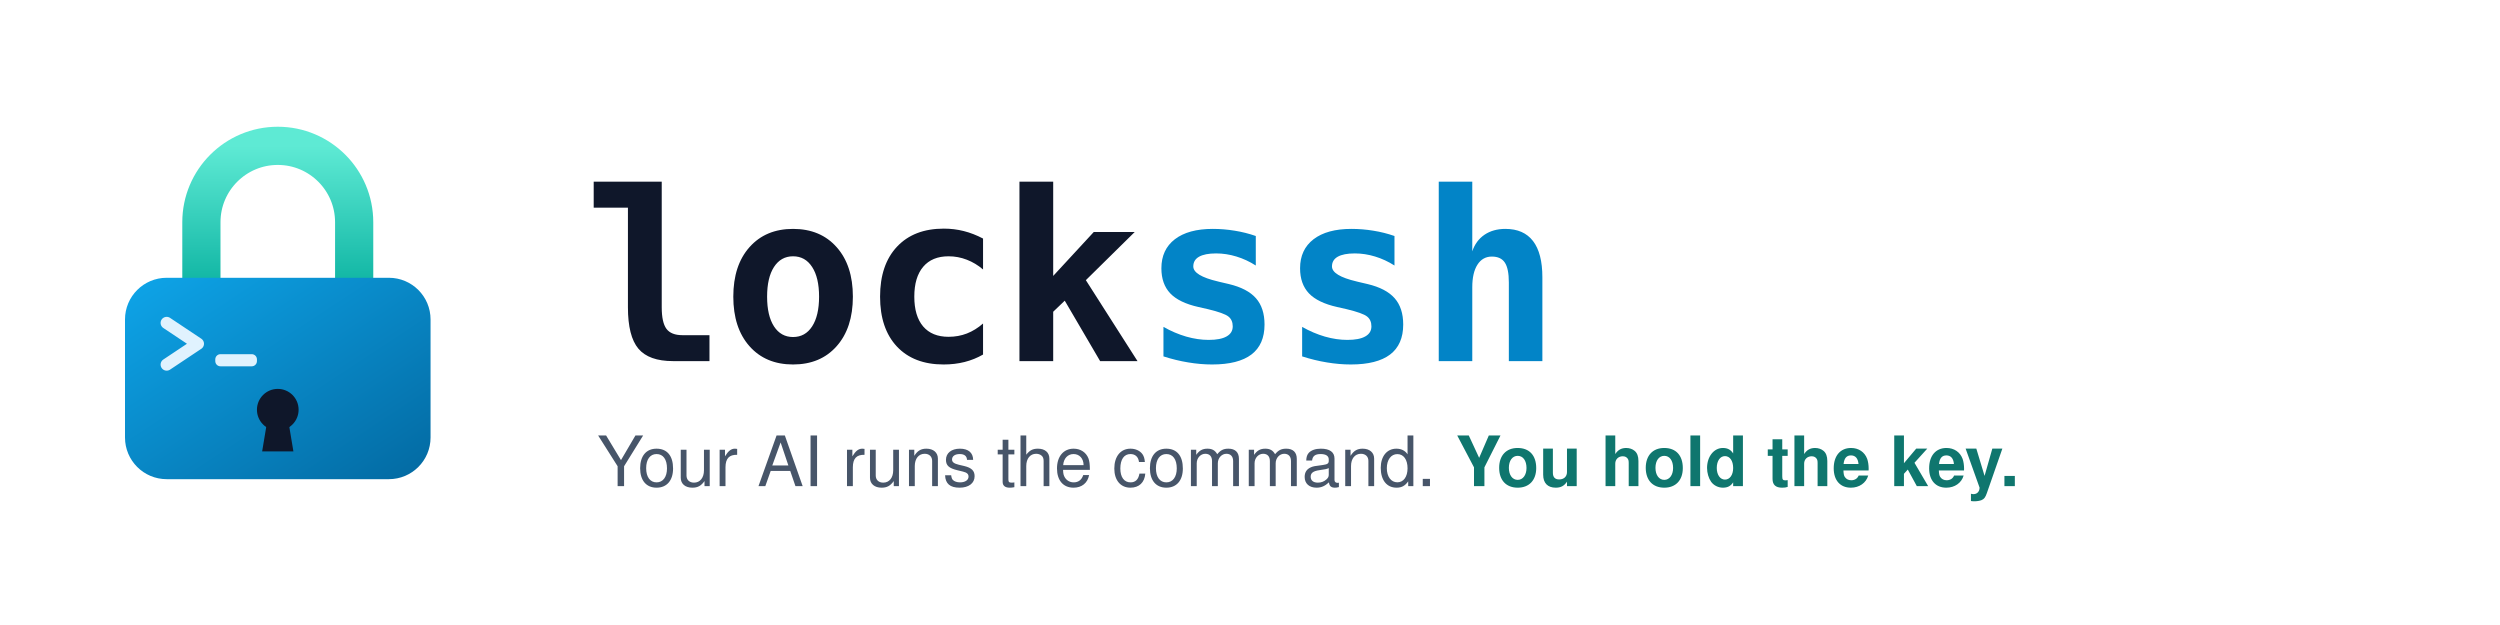
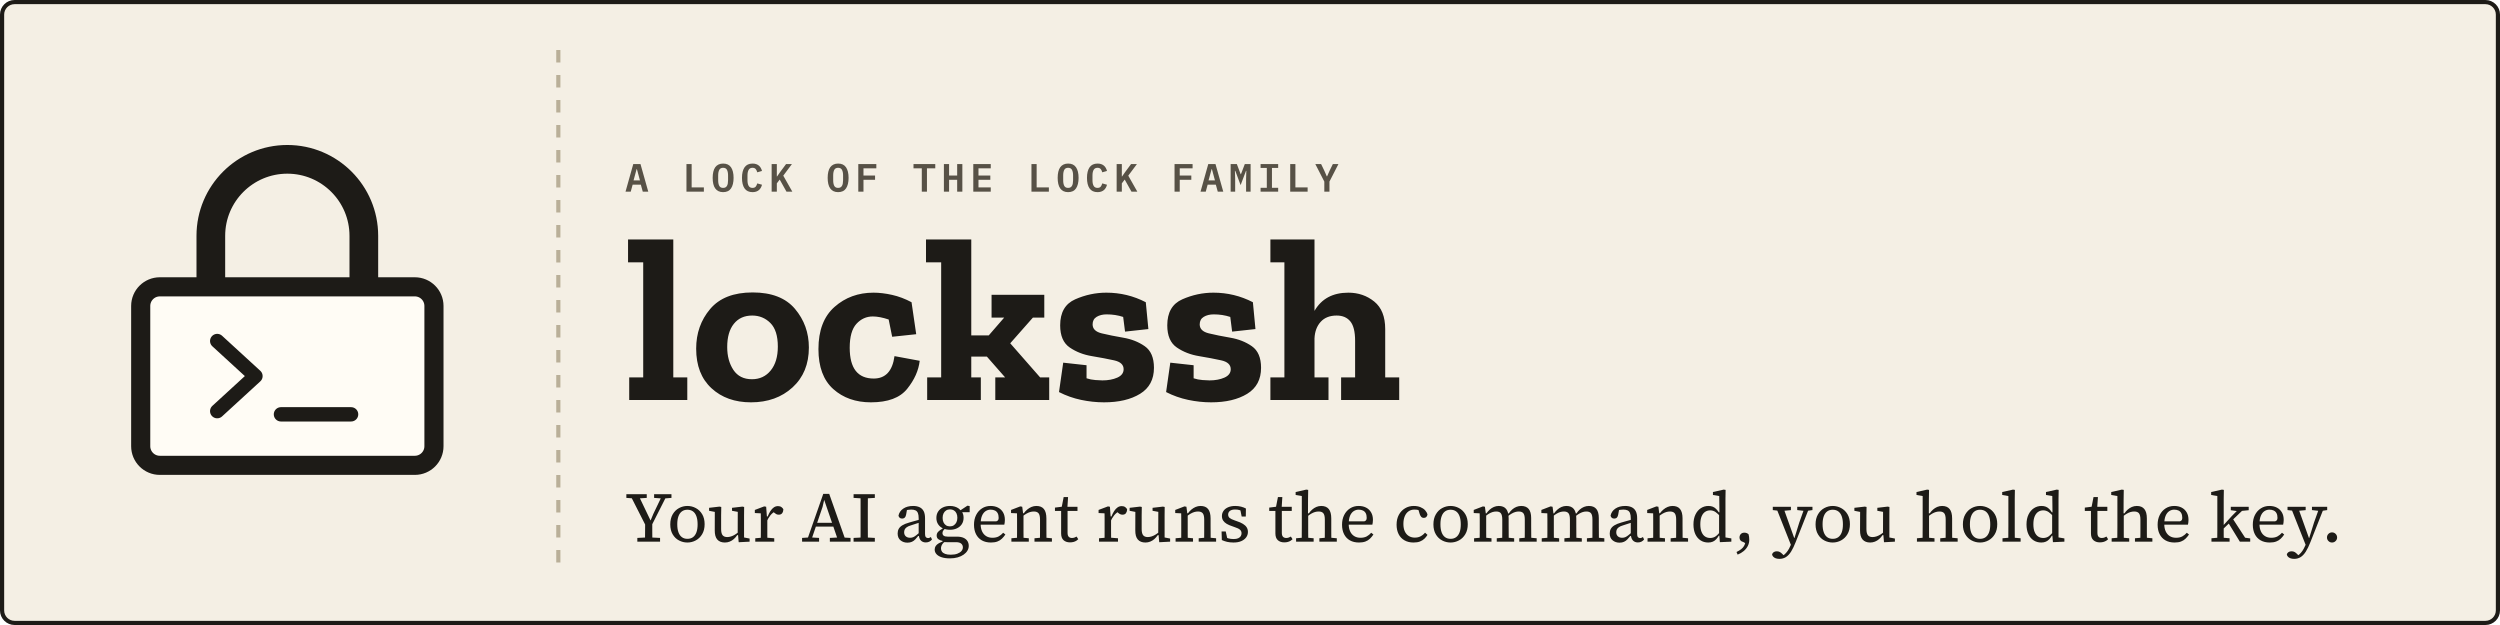
- <svg xmlns="http://www.w3.org/2000/svg" viewBox="0 0 720 180" width="720" height="180" role="img" aria-label="lockssh — Your AI runs the command. You hold the key.">
-   <defs>
-     <linearGradient id="body" x1="0" y1="0" x2="1" y2="1">
-       <stop offset="0" stop-color="#0EA5E9" />
-       <stop offset="1" stop-color="#0369A1" />
-     </linearGradient>
-     <linearGradient id="shackle" x1="0" y1="0" x2="0" y2="1">
-       <stop offset="0" stop-color="#5EEAD4" />
-       <stop offset="1" stop-color="#14B8A6" />
-     </linearGradient>
-   </defs>
-   <style>@keyframes blink{0%,49%{opacity:1}50%,100%{opacity:0}}.cur{animation:blink 1.1s steps(1) infinite}@media (prefers-reduced-motion: reduce){.cur{animation:none}}</style>
-   <g transform="translate(16 26)">
-     <path d="M42 54 V38 a22 22 0 0 1 44 0 V54" fill="none" stroke="url(#shackle)" stroke-width="11" stroke-linecap="round" />
-     <rect x="20" y="54" width="88" height="58" rx="12" fill="url(#body)" />
-     <path d="M32 67 l9 6 l-9 6" fill="none" stroke="#E0F2FE" stroke-width="3.5" stroke-linecap="round" stroke-linejoin="round" />
-     <rect class="cur" x="46" y="76" width="12" height="3.5" rx="1.5" fill="#E0F2FE" />
-     <circle cx="64" cy="92" r="6" fill="#0F172A" />
-     <path d="M61 95 L59.5 104 H68.5 L67 95 Z" fill="#0F172A" />
+ <svg xmlns="http://www.w3.org/2000/svg" viewBox="0 0 1200 300" width="1200" height="300" role="img" aria-label="lockssh: Your AI agent runs the command, you hold the key.">
+   <style>.lg .i{stroke:#1d1b17}.lg .f{fill:#1d1b17}.lg .p{fill:#fffcf5}.lg .d{stroke:#575146}</style>
+   <rect x="1" y="1" width="1198" height="298" rx="6" fill="#f4efe4" stroke="#1d1b17" stroke-width="2" />
+   <path d="M268 24 V276" stroke="#b9af98" stroke-width="2" stroke-dasharray="6 6" />
+   <g class="lg" transform="translate(40 52) scale(1.53)">
+     <path class="i" d="M40 58 V40 a24 24 0 0 1 48 0 V58" fill="none" stroke-width="9" stroke-linecap="round" />
+     <rect class="p i" x="18" y="56" width="92" height="56" rx="6" stroke-width="6" />
+     <g class="i" fill="none" stroke-width="4.5" stroke-linecap="round" stroke-linejoin="round">
+       <path d="M42 73 L54 84 L42 95" />
+       <path d="M62 96 H84" />
+     </g>
  </g>
-   <text x="168" y="104" font-family="ui-monospace, SFMono-Regular, Menlo, Consolas, 'DejaVu Sans Mono', monospace" font-size="68" font-weight="700" fill="#0F172A" letter-spacing="-1">lock<tspan fill="#0284C7">ssh</tspan>
-   </text>
-   <text x="172" y="140" font-family="-apple-system, BlinkMacSystemFont, 'Segoe UI', Helvetica, Arial, sans-serif" font-size="20" fill="#475569">Your AI runs the command. <tspan fill="#0F766E" font-weight="600">You hold the key.</tspan>
-   </text>
+   <path fill="#575146" d="M308.53 92 307.6 88.64H303.67L302.75 92H300.25L303.97 78.74H307.43L311.17 92ZM305.72 81.19H305.57L304.1 86.6H307.18ZM329.5 92V78.74H331.99V89.95H337.86V92ZM347.1 92.23Q345.81 92.23 344.86 91.76Q343.91 91.3 343.29 90.42Q342.67 89.55 342.38 88.28Q342.08 87 342.08 85.37Q342.08 83.75 342.38 82.47Q342.67 81.19 343.29 80.31Q343.91 79.44 344.86 78.98Q345.81 78.51 347.1 78.51Q349.68 78.51 350.9 80.31Q352.12 82.12 352.12 85.37Q352.12 88.62 350.9 90.42Q349.68 92.23 347.1 92.23ZM347.1 90.19Q347.76 90.19 348.22 89.94Q348.68 89.68 348.95 89.21Q349.23 88.73 349.35 88.04Q349.47 87.34 349.47 86.49V84.23Q349.47 82.52 348.95 81.53Q348.43 80.54 347.1 80.54Q345.77 80.54 345.25 81.53Q344.72 82.52 344.72 84.23V86.51Q344.72 88.22 345.25 89.21Q345.77 90.19 347.1 90.19ZM361.24 92.23Q358.64 92.23 357.39 90.44Q356.15 88.66 356.15 85.37Q356.15 82.1 357.39 80.31Q358.64 78.51 361.24 78.51Q362.23 78.51 362.98 78.78Q363.73 79.04 364.28 79.51Q364.83 79.97 365.19 80.63Q365.56 81.28 365.76 82.06L363.48 82.71Q363.35 82.25 363.18 81.85Q363.01 81.45 362.75 81.16Q362.5 80.87 362.12 80.7Q361.74 80.54 361.2 80.54Q359.91 80.54 359.35 81.53Q358.79 82.52 358.79 84.23V86.51Q358.79 88.22 359.35 89.21Q359.91 90.19 361.2 90.19Q361.74 90.19 362.12 90.03Q362.5 89.87 362.75 89.58Q363.01 89.28 363.18 88.88Q363.35 88.48 363.48 88.03L365.76 88.67Q365.56 89.45 365.19 90.11Q364.83 90.77 364.28 91.23Q363.73 91.7 362.98 91.96Q362.23 92.23 361.24 92.23ZM374.26 86.19 372.88 88.01V92H370.39V78.74H372.88V84.7H372.99L374.53 82.5L377.32 78.74H380.13L375.97 84.32L380.32 92H377.51ZM402.3 92.23Q401.01 92.23 400.06 91.76Q399.11 91.3 398.49 90.42Q397.87 89.55 397.58 88.28Q397.28 87 397.28 85.37Q397.28 83.75 397.58 82.47Q397.87 81.19 398.49 80.31Q399.11 79.44 400.06 78.98Q401.01 78.51 402.3 78.51Q404.88 78.51 406.1 80.31Q407.32 82.12 407.32 85.37Q407.32 88.62 406.1 90.42Q404.88 92.23 402.3 92.23ZM402.3 90.19Q402.97 90.19 403.42 89.94Q403.88 89.68 404.15 89.21Q404.43 88.73 404.55 88.04Q404.68 87.34 404.68 86.49V84.23Q404.68 82.52 404.15 81.53Q403.63 80.54 402.3 80.54Q400.97 80.54 400.45 81.53Q399.93 82.52 399.93 84.23V86.51Q399.93 88.22 400.45 89.21Q400.97 90.19 402.3 90.19ZM411.98 92V78.74H420.64V80.79H414.47V84.25H420.03V86.3H414.47V92ZM444.94 80.79V92H442.46V80.79H438.48V78.74H448.93V80.79ZM459.44 86.3H455.56V92H453.07V78.74H455.56V84.25H459.44V78.74H461.93V92H459.44ZM467.18 92V78.74H475.56V80.79H469.67V84.25H475.35V86.3H469.67V89.95H475.56V92ZM495.1 92V78.74H497.59V89.95H503.46V92ZM512.7 92.23Q511.41 92.23 510.46 91.76Q509.51 91.3 508.89 90.42Q508.27 89.55 507.98 88.28Q507.68 87 507.68 85.37Q507.68 83.75 507.98 82.47Q508.27 81.19 508.89 80.31Q509.51 79.44 510.46 78.98Q511.41 78.51 512.7 78.51Q515.28 78.51 516.5 80.31Q517.72 82.12 517.72 85.37Q517.72 88.62 516.5 90.42Q515.28 92.23 512.7 92.23ZM512.7 90.19Q513.37 90.19 513.82 89.94Q514.28 89.68 514.55 89.21Q514.83 88.73 514.95 88.04Q515.08 87.34 515.08 86.49V84.23Q515.08 82.52 514.55 81.53Q514.03 80.54 512.7 80.54Q511.37 80.54 510.85 81.53Q510.33 82.52 510.33 84.23V86.51Q510.33 88.22 510.85 89.21Q511.37 90.19 512.7 90.19ZM526.84 92.23Q524.24 92.23 522.99 90.44Q521.75 88.66 521.75 85.37Q521.75 82.1 522.99 80.31Q524.24 78.51 526.84 78.51Q527.83 78.51 528.58 78.78Q529.33 79.04 529.88 79.51Q530.43 79.97 530.79 80.63Q531.16 81.28 531.36 82.06L529.08 82.71Q528.95 82.25 528.78 81.85Q528.61 81.45 528.35 81.16Q528.1 80.87 527.72 80.7Q527.34 80.54 526.8 80.54Q525.51 80.54 524.95 81.53Q524.39 82.52 524.39 84.23V86.51Q524.39 88.22 524.95 89.21Q525.51 90.19 526.8 90.19Q527.34 90.19 527.72 90.03Q528.1 89.87 528.35 89.58Q528.61 89.28 528.78 88.88Q528.95 88.48 529.08 88.03L531.36 88.67Q531.16 89.45 530.79 90.11Q530.43 90.77 529.88 91.23Q529.33 91.7 528.58 91.96Q527.83 92.23 526.84 92.23ZM539.86 86.19 538.48 88.01V92H535.99V78.74H538.48V84.7H538.59L540.13 82.5L542.92 78.74H545.73L541.57 84.32L545.92 92H543.11ZM563.78 92V78.74H572.44V80.79H566.27V84.25H571.83V86.3H566.27V92ZM584.53 92 583.6 88.64H579.67L578.76 92H576.25L579.97 78.74H583.43L587.17 92ZM581.72 81.19H581.57L580.1 86.6H583.18ZM598.12 85.86 598.24 82.03H598.07L595.5 88.85L592.94 82.03H592.76L592.88 85.86V92H590.71V78.74H593.68L595.52 83.62H595.65L597.51 78.74H600.29V92H598.12ZM605.08 92V90.14H608.07V80.6H605.08V78.74H613.52V80.6H610.54V90.14H613.52V92ZM619.3 92V78.74H621.79V89.95H627.66V92ZM635.67 92V87.16L631.35 78.74H634.13L635.67 81.93L636.86 84.65H637L638.21 81.93L639.77 78.74H642.45L638.14 87.16V92Z" />
+   <path fill="#1d1b17" d="M329.9 192H302.02V181.14H308.74V125.92H301.46V114.94H323.18V181.14H329.9ZM388.26 166.8Q388.26 178.78 380.42 185.95Q372.58 193.12 360.48 193.12Q348.83 193.12 341.5 186.34Q334.16 179.57 334.16 167.36Q334.16 156.27 340.88 148.32Q347.6 140.37 361.26 140.37Q374.93 140.37 381.59 148.26Q388.26 156.16 388.26 166.8ZM373.36 166.35Q373.36 158.62 369.78 155.04Q366.19 151.46 361.04 151.46Q355.44 151.46 352.25 155.43Q349.06 159.41 349.06 166.58Q349.06 173.07 352.02 177.55Q354.99 182.03 360.93 182.03Q366.53 182.03 369.94 177.83Q373.36 173.63 373.36 166.35ZM441.46 173.18Q440.67 180.13 435.46 186.62Q430.26 193.12 418.05 193.12Q407.07 193.12 399.96 186.74Q392.85 180.35 392.85 167.58Q392.85 154.14 400.58 147.31Q408.3 140.48 419.28 140.48Q423.42 140.48 428.18 141.54Q432.94 142.61 437.54 145.07L439.78 160.42L428.24 161.65L426.56 153.36Q422.19 151.9 418.94 151.9Q414.35 151.9 411.1 155.43Q407.86 158.96 407.86 166.91Q407.86 181.7 419.39 181.7Q427.9 181.7 429.36 170.94ZM503.62 192H477.74V181.14H482.45L473.71 171.17H466.21V181.14H470.8V192H445.04V181.14H451.76V125.92H444.48V114.94H466.21V160.98H474.61L482 152.46H475.95V141.49H501.26V152.46H495.78L484.91 164.78L499.25 181.14H503.62ZM553.9 176.54Q553.9 184.94 547.24 189.03Q540.58 193.12 529.94 193.12Q524.45 193.12 518.9 191.94Q513.36 190.77 508.32 188.19L510.34 174.08L521.54 175.31V181.58Q523.55 182.26 525.79 182.42Q528.03 182.59 529.15 182.59Q533.3 182.59 536.32 181.25Q539.34 179.9 539.34 177.22Q539.34 173.97 534.75 172.96Q530.16 171.95 524.11 170.94Q518.06 169.94 513.47 166.8Q508.88 163.66 508.88 156.16Q508.88 146.86 516.1 143.67Q523.33 140.48 531.06 140.48Q541.14 140.48 549.98 145.07L551.22 157.95L540.02 159.18L539.12 152.13Q535.42 150.9 531.17 150.9Q528.37 150.9 526.41 152.07Q524.45 153.25 524.45 155.71Q524.45 158.96 528.87 160.02Q533.3 161.09 539.18 162.1Q545.06 163.1 549.48 166.18Q553.9 169.26 553.9 176.54ZM605.31 176.54Q605.31 184.94 598.65 189.03Q591.98 193.12 581.34 193.12Q575.86 193.12 570.31 191.94Q564.77 190.77 559.73 188.19L561.74 174.08L572.94 175.31V181.58Q574.96 182.26 577.2 182.42Q579.44 182.59 580.56 182.59Q584.7 182.59 587.73 181.25Q590.75 179.9 590.75 177.22Q590.75 173.97 586.16 172.96Q581.57 171.95 575.52 170.94Q569.47 169.94 564.88 166.8Q560.29 163.66 560.29 156.16Q560.29 146.86 567.51 143.67Q574.74 140.48 582.46 140.48Q592.54 140.48 601.39 145.07L602.62 157.95L591.42 159.18L590.53 152.13Q586.83 150.9 582.58 150.9Q579.78 150.9 577.82 152.07Q575.86 153.25 575.86 155.71Q575.86 158.96 580.28 160.02Q584.7 161.09 590.58 162.1Q596.46 163.1 600.89 166.18Q605.31 169.26 605.31 176.54ZM671.62 192H643.73V181.14H650.45V163.55Q650.45 157.06 648.15 154.26Q645.86 151.46 641.6 151.46Q636.67 151.46 633.93 154.48Q631.18 157.5 630.96 162.43V181.14H637.68V192H609.79V181.14H616.51V125.92H609.79V114.94H630.96V149.22Q636 140.48 647.2 140.48Q654.37 140.48 659.63 144.74Q664.9 148.99 664.9 157.95V181.14H671.62Z" />
+   <path fill="#1d1b17" d="M305.92 260V258.2L310.81 257.96H311.9L316.83 258.2V260ZM309.59 260Q309.62 258.78 309.62 257.55Q309.62 256.33 309.64 255.07Q309.66 253.81 309.66 252.49Q309.66 251.16 309.66 249.77H313.09Q313.09 251.16 313.09 252.47Q313.09 253.78 313.09 255.05Q313.09 256.33 313.11 257.55Q313.12 258.78 313.12 260ZM310.17 252.76 302.28 237.22H306.22L312.48 250.28H312.1L313.6 246.67L318.12 237.22H320.37L312.51 252.76ZM300.65 238.99V237.22H310.44V238.99L306.19 239.26H304.45ZM313.97 238.99V237.22H322.3V238.99L318.9 239.26H317.75ZM329.95 260.41Q327.81 260.41 325.93 259.42Q324.04 258.44 322.88 256.48Q321.73 254.53 321.73 251.7Q321.73 248.88 322.88 246.89Q324.04 244.9 325.93 243.88Q327.81 242.86 329.95 242.86Q332.1 242.86 333.98 243.87Q335.87 244.87 337.04 246.82Q338.22 248.78 338.22 251.6Q338.22 254.42 337.04 256.4Q335.87 258.37 333.98 259.39Q332.1 260.41 329.95 260.41ZM329.95 258.64Q331.52 258.64 332.61 257.86Q333.69 257.08 334.27 255.55Q334.85 254.02 334.85 251.7Q334.85 249.36 334.27 247.79Q333.69 246.23 332.61 245.45Q331.52 244.67 329.95 244.67Q328.42 244.67 327.34 245.45Q326.25 246.23 325.67 247.78Q325.09 249.32 325.09 251.64Q325.09 253.98 325.67 255.53Q326.25 257.08 327.34 257.86Q328.42 258.64 329.95 258.64ZM347.94 260.41Q345.56 260.41 344.3 258.98Q343.04 257.55 343.08 254.49L343.11 244.77L344.17 245.92L340.36 245.18V243.75L345.36 243.17L346.21 243.34L346.14 247.45V253.95Q346.14 256.02 346.85 256.91Q347.57 257.79 349.06 257.79Q349.95 257.79 350.88 257.5Q351.82 257.21 352.73 256.65Q353.65 256.09 354.54 255.34L354.81 256.87H353.86Q353.14 257.96 352.22 258.76Q351.31 259.56 350.24 259.98Q349.16 260.41 347.94 260.41ZM354.57 260.27 354.23 256.43 354.09 256.4 354.13 245.69 351.37 245.18V243.75L356.34 243.17L357.19 243.34L357.15 247.45V257.99L359.81 258.5V260ZM362.53 260V258.37L366.37 258.03H367.32L371.64 258.37V260ZM365.18 260Q365.18 258.98 365.19 257.72Q365.21 256.46 365.21 255.14Q365.21 253.81 365.21 252.69V250.92Q365.21 250.04 365.21 249.29Q365.21 248.54 365.19 247.84Q365.18 247.15 365.18 246.4L362.32 246.26V244.77L366.81 243.07L367.76 243.24L368.1 247.86L368.31 247.9V252.69Q368.31 253.81 368.31 255.14Q368.31 256.46 368.32 257.72Q368.34 258.98 368.34 260ZM368 250.45 367.73 247.93H368.48Q369.09 246.4 369.82 245.28Q370.55 244.16 371.45 243.54Q372.35 242.93 373.44 242.93Q374.46 242.93 375.12 243.43Q375.79 243.92 376.02 244.5Q375.99 245.55 375.46 246.3Q374.94 247.05 373.81 247.05Q373.1 247.05 372.57 246.76Q372.05 246.47 371.6 246.06L370.82 245.31L372.59 245.18Q370.89 245.99 369.78 247.37Q368.68 248.75 368 250.45ZM385 260V258.2L388.47 257.96H389.22L393.16 258.2V260ZM387.14 260 395.17 237.05H398.02L406.11 260H402.48L395.61 239.94L394.83 243.31L389.15 260ZM390.98 252.76V250.96H401.15V252.76ZM398.33 260V258.2L402.85 257.96H403.8L408.26 258.2V260ZM409.72 260V258.2L414.27 257.96H415.36L419.92 258.2V260ZM413.05 260Q413.08 258.23 413.08 256.48Q413.08 254.73 413.08 252.96Q413.08 251.19 413.08 249.43V247.76Q413.08 246.03 413.08 244.26Q413.08 242.49 413.08 240.72Q413.08 238.95 413.05 237.22H416.59Q416.59 238.95 416.57 240.7Q416.55 242.46 416.55 244.22Q416.55 245.99 416.55 247.76V249.43Q416.55 251.16 416.55 252.94Q416.55 254.73 416.57 256.48Q416.59 258.23 416.59 260ZM409.72 238.99V237.22H419.92V238.99L415.36 239.26H414.27ZM435.56 260.48Q433.62 260.48 432.24 259.35Q430.87 258.23 430.87 256.06Q430.87 254.8 431.39 253.85Q431.92 252.89 433.13 252.15Q434.33 251.4 436.41 250.82Q437.39 250.51 438.36 250.26Q439.33 250 440.3 249.73Q441.27 249.46 442.22 249.19V250.58Q441 250.96 439.77 251.35Q438.55 251.74 437.33 252.15Q435.93 252.55 435.22 253.08Q434.5 253.61 434.25 254.2Q433.99 254.8 433.99 255.48Q433.99 256.74 434.78 257.43Q435.56 258.13 436.85 258.13Q437.7 258.13 438.38 257.82Q439.06 257.52 439.84 256.89Q440.62 256.26 441.68 255.34L441.92 257.28H440.73Q440.05 258.16 439.35 258.89Q438.65 259.63 437.75 260.05Q436.85 260.48 435.56 260.48ZM444.36 260.37Q442.9 260.37 442 259.42Q441.1 258.47 441.03 256.6L440.96 256.53V248.75Q440.96 247.18 440.59 246.26Q440.22 245.35 439.42 244.97Q438.62 244.6 437.39 244.6Q436.54 244.6 435.76 244.73Q434.98 244.87 434.13 245.24L435.49 243.88L434.95 246.94Q434.78 247.96 434.3 248.44Q433.82 248.92 433.04 248.92Q432.23 248.92 431.8 248.49Q431.38 248.07 431.27 247.49Q431.72 245.38 433.59 244.12Q435.46 242.86 438.28 242.86Q440.05 242.86 441.34 243.44Q442.63 244.02 443.33 245.3Q444.02 246.57 444.02 248.75V256.29Q444.02 257.35 444.4 257.81Q444.77 258.27 445.45 258.27Q445.89 258.27 446.22 258.11Q446.54 257.96 446.81 257.76L447.36 258.95Q446.85 259.59 446.12 259.98Q445.38 260.37 444.36 260.37ZM455.99 268.02Q453.61 268.02 451.98 267.48Q450.35 266.94 449.5 265.98Q448.65 265.03 448.65 263.81Q448.65 262.86 449.12 262.11Q449.6 261.36 450.65 260.75Q451.71 260.14 453.41 259.63L453.65 259.86Q453 260.34 452.56 260.88Q452.12 261.43 451.9 262.01Q451.67 262.58 451.67 263.26Q451.67 264.15 452.17 264.83Q452.66 265.51 453.7 265.88Q454.73 266.26 456.37 266.26Q458.27 266.26 459.56 265.76Q460.85 265.27 461.52 264.47Q462.18 263.67 462.18 262.75Q462.18 261.63 461.38 260.94Q460.58 260.24 458.85 260.24H454.46Q453.95 260.24 453.43 260.22Q452.9 260.2 452.42 260.17V259.63Q451.16 259.39 450.38 258.79Q449.6 258.2 449.6 257.04Q449.6 256.02 450.33 255.24Q451.06 254.46 452.46 253.71V252.96L454.19 253.23Q453.27 254.02 452.83 254.59Q452.39 255.17 452.39 255.85Q452.39 256.7 452.98 257.14Q453.58 257.59 454.94 257.59H459.36Q461.23 257.59 462.49 258.15Q463.74 258.71 464.37 259.71Q465 260.71 465 262.04Q465 263.23 464.36 264.32Q463.71 265.41 462.52 266.24Q461.33 267.07 459.66 267.55Q458 268.02 455.99 268.02ZM455.99 254.29Q454.09 254.29 452.61 253.61Q451.13 252.93 450.3 251.65Q449.46 250.38 449.46 248.61Q449.46 246.84 450.3 245.55Q451.13 244.26 452.61 243.56Q454.09 242.86 455.99 242.86Q457.25 242.86 458.27 243.17Q459.29 243.48 460.04 244Q460.79 244.53 461.23 245.24L461.47 245.28Q461.98 245.92 462.25 246.71Q462.52 247.49 462.52 248.54Q462.52 250.28 461.69 251.57Q460.85 252.86 459.38 253.57Q457.9 254.29 455.99 254.29ZM455.96 252.66Q457.05 252.66 457.85 252.13Q458.64 251.6 459.09 250.68Q459.53 249.77 459.53 248.51Q459.53 247.28 459.1 246.38Q458.68 245.48 457.88 244.99Q457.08 244.5 456.03 244.5Q454.94 244.5 454.14 245.01Q453.34 245.52 452.9 246.43Q452.46 247.35 452.46 248.58Q452.46 249.8 452.88 250.72Q453.31 251.64 454.09 252.15Q454.87 252.66 455.96 252.66ZM460.28 245.86V244.87H461.13L464.36 242.73L465.44 242.9V245.86ZM475.64 260.41Q473.09 260.41 471.27 259.37Q469.46 258.33 468.49 256.41Q467.52 254.49 467.52 251.87Q467.52 249.22 468.54 247.2Q469.56 245.18 471.36 244.02Q473.16 242.86 475.47 242.86Q477.55 242.86 479.08 243.66Q480.61 244.46 481.48 245.96Q482.34 247.45 482.34 249.53Q482.34 250.17 482.26 250.8Q482.17 251.43 482.07 251.84H469.32V250.24H478.23Q478.94 250 479.15 249.56Q479.35 249.12 479.35 248.54Q479.35 247.22 478.89 246.35Q478.43 245.48 477.57 245.06Q476.7 244.63 475.47 244.63Q474.18 244.63 473.09 245.35Q472.01 246.06 471.36 247.57Q470.71 249.09 470.71 251.53Q470.71 253.61 471.41 255.09Q472.11 256.57 473.38 257.35Q474.66 258.13 476.36 258.13Q478.16 258.13 479.37 257.47Q480.57 256.8 481.53 255.72L482.58 256.57Q481.83 257.69 480.91 258.57Q480 259.46 478.74 259.93Q477.48 260.41 475.64 260.41ZM485.47 260V258.37L489.31 258.03H490.23L493.83 258.37V260ZM488.16 260Q488.16 258.98 488.17 257.72Q488.19 256.46 488.19 255.14Q488.19 253.81 488.19 252.69V250.92Q488.19 250.04 488.19 249.29Q488.19 248.54 488.17 247.84Q488.16 247.15 488.16 246.4L485.3 246.26V244.77L489.72 243.07L490.67 243.24L491.15 246.91H491.28V252.69Q491.28 253.81 491.28 255.14Q491.28 256.46 491.3 257.72Q491.32 258.98 491.32 260ZM496.55 260V258.37L500.33 258.03H501.25L504.92 258.37V260ZM499.17 260Q499.17 258.98 499.19 257.72Q499.21 256.46 499.21 255.16Q499.21 253.85 499.21 252.69V249.39Q499.21 247.25 498.51 246.38Q497.81 245.52 496.25 245.52Q495.36 245.52 494.48 245.77Q493.6 246.03 492.7 246.55Q491.79 247.08 490.84 247.83L490.6 246.37H491.42Q492.13 245.38 493.05 244.6Q493.97 243.82 495.09 243.34Q496.21 242.86 497.44 242.86Q499.89 242.86 501.08 244.34Q502.27 245.82 502.27 248.85V252.69Q502.27 253.85 502.28 255.16Q502.3 256.46 502.3 257.72Q502.3 258.98 502.33 260ZM510.94 245.24V243.27H517.19V245.24ZM513.59 260.34Q511.68 260.34 510.51 259.29Q509.34 258.23 509.34 256.02Q509.34 255.41 509.34 254.81Q509.34 254.22 509.34 253.44V245.24H506.38V243.65L510.73 243.1L509.47 244.16L510.56 238.58H512.67L512.3 244.43L512.43 244.77V255.72Q512.43 257.08 512.99 257.65Q513.55 258.23 514.54 258.23Q515.19 258.23 515.73 258.03Q516.27 257.82 516.78 257.55L517.57 258.84Q517.19 259.22 516.61 259.58Q516.04 259.93 515.27 260.14Q514.51 260.34 513.59 260.34ZM527.53 260V258.37L531.37 258.03H532.32L536.64 258.37V260ZM530.18 260Q530.18 258.98 530.2 257.72Q530.21 256.46 530.21 255.14Q530.21 253.81 530.21 252.69V250.92Q530.21 250.04 530.21 249.29Q530.21 248.54 530.2 247.84Q530.18 247.15 530.18 246.4L527.32 246.26V244.77L531.81 243.07L532.76 243.24L533.1 247.86L533.31 247.9V252.69Q533.31 253.81 533.31 255.14Q533.31 256.46 533.33 257.72Q533.34 258.98 533.34 260ZM533 250.45 532.73 247.93H533.48Q534.09 246.4 534.82 245.28Q535.55 244.16 536.45 243.54Q537.35 242.93 538.44 242.93Q539.46 242.93 540.12 243.43Q540.79 243.92 541.03 244.5Q540.99 245.55 540.47 246.3Q539.94 247.05 538.82 247.05Q538.1 247.05 537.58 246.76Q537.05 246.47 536.61 246.06L535.82 245.31L537.59 245.18Q535.89 245.99 534.79 247.37Q533.68 248.75 533 250.45ZM549.8 260.41Q547.42 260.41 546.16 258.98Q544.9 257.55 544.94 254.49L544.97 244.77L546.02 245.92L542.22 245.18V243.75L547.21 243.17L548.06 243.34L548 247.45V253.95Q548 256.02 548.71 256.91Q549.42 257.79 550.92 257.79Q551.8 257.79 552.74 257.5Q553.67 257.21 554.59 256.65Q555.51 256.09 556.39 255.34L556.67 256.87H555.71Q555 257.96 554.08 258.76Q553.16 259.56 552.09 259.98Q551.02 260.41 549.8 260.41ZM556.43 260.27 556.09 256.43 555.95 256.4 555.99 245.69 553.23 245.18V243.75L558.2 243.17L559.05 243.34L559.01 247.45V257.99L561.66 258.5V260ZM564.28 260V258.37L568.12 258.03H569.04L572.65 258.37V260ZM566.97 260Q566.97 258.98 566.99 257.72Q567 256.46 567 255.14Q567 253.81 567 252.69V250.92Q567 250.04 567 249.29Q567 248.54 566.99 247.84Q566.97 247.15 566.97 246.4L564.11 246.26V244.77L568.53 243.07L569.48 243.24L569.96 246.91H570.1V252.69Q570.1 253.81 570.1 255.14Q570.1 256.46 570.11 257.72Q570.13 258.98 570.13 260ZM575.37 260V258.37L579.14 258.03H580.06L583.73 258.37V260ZM577.98 260Q577.98 258.98 578 257.72Q578.02 256.46 578.02 255.16Q578.02 253.85 578.02 252.69V249.39Q578.02 247.25 577.32 246.38Q576.62 245.52 575.06 245.52Q574.18 245.52 573.29 245.77Q572.41 246.03 571.51 246.55Q570.61 247.08 569.65 247.83L569.42 246.37H570.23Q570.95 245.38 571.86 244.6Q572.78 243.82 573.9 243.34Q575.03 242.86 576.25 242.86Q578.7 242.86 579.89 244.34Q581.08 245.82 581.08 248.85V252.69Q581.08 253.85 581.1 255.16Q581.11 256.46 581.11 257.72Q581.11 258.98 581.15 260ZM592.09 260.41Q590.39 260.41 589 260.09Q587.61 259.76 586.48 259.22L586.35 255.1H588.35L589.27 259.25H587.64V257.55Q588.46 258.1 589.61 258.42Q590.77 258.74 592.13 258.74Q593.49 258.74 594.32 258.37Q595.15 257.99 595.55 257.37Q595.94 256.74 595.94 255.99Q595.94 254.87 595.15 254.22Q594.37 253.57 592.67 253.03L591.55 252.62Q589.95 252.11 588.83 251.45Q587.71 250.79 587.11 249.87Q586.52 248.95 586.52 247.69Q586.52 246.33 587.28 245.23Q588.05 244.12 589.49 243.49Q590.94 242.86 592.91 242.86Q594.41 242.86 595.73 243.2Q597.06 243.54 598.04 244.09L597.98 247.93H596L595.26 244.22H596.65V245.62Q595.83 245.07 594.9 244.82Q593.96 244.56 592.91 244.56Q591.18 244.56 590.34 245.24Q589.51 245.92 589.51 246.98Q589.51 248.03 590.24 248.63Q590.97 249.22 592.74 249.83L593.62 250.14Q595.43 250.72 596.63 251.47Q597.84 252.21 598.42 253.15Q599 254.08 599 255.34Q599 256.77 598.18 257.91Q597.36 259.05 595.83 259.73Q594.3 260.41 592.09 260.41ZM613.79 245.24V243.27H620.04V245.24ZM616.44 260.34Q614.53 260.34 613.36 259.29Q612.19 258.23 612.19 256.02Q612.19 255.41 612.19 254.81Q612.19 254.22 612.19 253.44V245.24H609.23V243.65L613.58 243.1L612.32 244.16L613.41 238.58H615.52L615.15 244.43L615.28 244.77V255.72Q615.28 257.08 615.84 257.65Q616.4 258.23 617.39 258.23Q618.04 258.23 618.58 258.03Q619.12 257.82 619.63 257.55L620.42 258.84Q620.04 259.22 619.46 259.58Q618.89 259.93 618.12 260.14Q617.36 260.34 616.44 260.34ZM622.12 260V258.37L625.96 258.03H626.88L630.55 258.37V260ZM624.8 260Q624.84 258.98 624.84 257.72Q624.84 256.46 624.85 255.14Q624.87 253.81 624.87 252.69V238.1L621.91 237.59V236.17L627.01 235.01L627.93 235.15L627.86 239.46L627.83 246.81L627.93 247.05V252.69Q627.93 253.81 627.93 255.14Q627.93 256.46 627.95 257.72Q627.96 258.98 627.96 260ZM633.3 260V258.37L637.04 258.03H637.99L641.67 258.37V260ZM635.89 260Q635.89 258.98 635.9 257.72Q635.92 256.46 635.92 255.16Q635.92 253.85 635.92 252.69V249.39Q635.92 247.25 635.22 246.38Q634.53 245.52 632.96 245.52Q632.08 245.52 631.19 245.77Q630.31 246.03 629.41 246.55Q628.51 247.08 627.56 247.86L627.25 246.4H628.27Q628.92 245.41 629.82 244.62Q630.72 243.82 631.82 243.34Q632.93 242.86 634.19 242.86Q636.6 242.86 637.81 244.34Q639.01 245.82 639.01 248.85V252.69Q639.01 253.85 639.01 255.16Q639.01 256.46 639.03 257.72Q639.05 258.98 639.05 260ZM652.31 260.41Q649.76 260.41 647.94 259.37Q646.12 258.33 645.15 256.41Q644.18 254.49 644.18 251.87Q644.18 249.22 645.2 247.2Q646.22 245.18 648.02 244.02Q649.83 242.86 652.14 242.86Q654.21 242.86 655.74 243.66Q657.27 244.46 658.14 245.96Q659.01 247.45 659.01 249.53Q659.01 250.17 658.92 250.8Q658.84 251.43 658.73 251.84H645.98V250.24H654.89Q655.61 250 655.81 249.56Q656.01 249.12 656.01 248.54Q656.01 247.22 655.56 246.35Q655.1 245.48 654.23 245.06Q653.36 244.63 652.14 244.63Q650.85 244.63 649.76 245.35Q648.67 246.06 648.02 247.57Q647.38 249.09 647.38 251.53Q647.38 253.61 648.08 255.09Q648.77 256.57 650.05 257.35Q651.32 258.13 653.02 258.13Q654.82 258.13 656.03 257.47Q657.24 256.8 658.19 255.72L659.24 256.57Q658.5 257.69 657.58 258.57Q656.66 259.46 655.4 259.93Q654.14 260.41 652.31 260.41ZM678.49 260.41Q675.97 260.41 674.14 259.35Q672.3 258.3 671.33 256.38Q670.36 254.46 670.36 251.84Q670.36 249.12 671.45 247.11Q672.54 245.11 674.41 243.99Q676.28 242.86 678.56 242.86Q680.43 242.86 681.8 243.43Q683.18 243.99 684.05 244.92Q684.91 245.86 685.19 246.98Q685.05 247.69 684.64 248.13Q684.23 248.58 683.49 248.58Q682.6 248.58 682.16 248.05Q681.72 247.52 681.48 246.81L680.53 243.68L682.5 245.41Q681.72 245.04 680.85 244.82Q679.98 244.6 678.9 244.6Q677.33 244.6 676.14 245.41Q674.95 246.23 674.29 247.78Q673.63 249.32 673.63 251.5Q673.63 253.68 674.34 255.14Q675.05 256.6 676.3 257.33Q677.54 258.06 679.13 258.06Q680.26 258.06 681.12 257.76Q681.99 257.45 682.7 256.92Q683.42 256.4 684.03 255.68L685.19 256.74Q684.57 257.76 683.71 258.59Q682.84 259.42 681.58 259.92Q680.32 260.41 678.49 260.41ZM696.27 260.41Q694.13 260.41 692.24 259.42Q690.35 258.44 689.2 256.48Q688.04 254.53 688.04 251.7Q688.04 248.88 689.2 246.89Q690.35 244.9 692.24 243.88Q694.13 242.86 696.27 242.86Q698.41 242.86 700.3 243.87Q702.19 244.87 703.36 246.82Q704.53 248.78 704.53 251.6Q704.53 254.42 703.36 256.4Q702.19 258.37 700.3 259.39Q698.41 260.41 696.27 260.41ZM696.27 258.64Q697.83 258.64 698.92 257.86Q700.01 257.08 700.59 255.55Q701.17 254.02 701.17 251.7Q701.17 249.36 700.59 247.79Q700.01 246.23 698.92 245.45Q697.83 244.67 696.27 244.67Q694.74 244.67 693.65 245.45Q692.56 246.23 691.99 247.78Q691.41 249.32 691.41 251.64Q691.41 253.98 691.99 255.53Q692.56 257.08 693.65 257.86Q694.74 258.64 696.27 258.64ZM707.56 260V258.37L711.4 258.03H712.32L715.92 258.37V260ZM710.24 260Q710.24 258.98 710.26 257.72Q710.28 256.46 710.28 255.14Q710.28 253.81 710.28 252.69V250.92Q710.28 250.04 710.28 249.29Q710.28 248.54 710.26 247.84Q710.24 247.15 710.24 246.4L707.39 246.26V244.77L711.81 243.07L712.76 243.24L713.24 246.91L713.37 246.94V252.69Q713.37 253.81 713.37 255.14Q713.37 256.46 713.39 257.72Q713.41 258.98 713.41 260ZM718.44 260V258.37L722.21 258.03H723.13L726.8 258.37V260ZM721.06 260Q721.06 258.98 721.07 257.72Q721.09 256.46 721.09 255.16Q721.09 253.85 721.09 252.69V249.39Q721.09 247.28 720.43 246.4Q719.76 245.52 718.2 245.52Q717.35 245.52 716.48 245.77Q715.62 246.03 714.73 246.55Q713.85 247.08 712.93 247.83L712.66 246.43H713.47Q714.15 245.45 715.06 244.63Q715.96 243.82 717.06 243.34Q718.17 242.86 719.39 242.86Q721.8 242.86 722.98 244.34Q724.15 245.82 724.15 248.85V252.69Q724.15 253.85 724.17 255.16Q724.18 256.46 724.18 257.72Q724.18 258.98 724.22 260ZM729.25 260V258.37L733.02 258.03H733.94L737.61 258.37V260ZM731.87 260Q731.87 258.98 731.88 257.72Q731.9 256.46 731.9 255.16Q731.9 253.85 731.9 252.69V249.36Q731.9 247.22 731.22 246.37Q730.54 245.52 728.98 245.52Q728.16 245.52 727.31 245.77Q726.46 246.03 725.58 246.54Q724.69 247.05 723.74 247.83L723.4 246.47H724.22Q724.93 245.38 725.85 244.56Q726.77 243.75 727.86 243.31Q728.94 242.86 730.2 242.86Q732.55 242.86 733.75 244.29Q734.96 245.72 734.96 248.68V252.69Q734.96 253.85 734.98 255.16Q735 256.46 735 257.72Q735 258.98 735.03 260ZM740.03 260V258.37L743.87 258.03H744.79L748.39 258.37V260ZM742.71 260Q742.71 258.98 742.73 257.72Q742.75 256.46 742.75 255.14Q742.75 253.81 742.75 252.69V250.92Q742.75 250.04 742.75 249.29Q742.75 248.54 742.73 247.84Q742.71 247.15 742.71 246.4L739.86 246.26V244.77L744.28 243.07L745.23 243.24L745.71 246.91L745.84 246.94V252.69Q745.84 253.81 745.84 255.14Q745.84 256.46 745.86 257.72Q745.88 258.98 745.88 260ZM750.91 260V258.37L754.68 258.03H755.6L759.27 258.37V260ZM753.53 260Q753.53 258.98 753.54 257.72Q753.56 256.46 753.56 255.16Q753.56 253.85 753.56 252.69V249.39Q753.56 247.28 752.9 246.4Q752.23 245.52 750.67 245.52Q749.82 245.52 748.95 245.77Q748.09 246.03 747.2 246.55Q746.32 247.08 745.4 247.83L745.13 246.43H745.94Q746.62 245.45 747.53 244.63Q748.43 243.82 749.53 243.34Q750.64 242.86 751.86 242.86Q754.27 242.86 755.45 244.34Q756.62 245.82 756.62 248.85V252.69Q756.62 253.85 756.64 255.16Q756.65 256.46 756.65 257.72Q756.65 258.98 756.69 260ZM761.72 260V258.37L765.49 258.03H766.41L770.08 258.37V260ZM764.34 260Q764.34 258.98 764.36 257.72Q764.37 256.46 764.37 255.16Q764.37 253.85 764.37 252.69V249.36Q764.37 247.22 763.69 246.37Q763.01 245.52 761.45 245.52Q760.63 245.52 759.78 245.77Q758.93 246.03 758.05 246.54Q757.16 247.05 756.21 247.83L755.87 246.47H756.69Q757.4 245.38 758.32 244.56Q759.24 243.75 760.33 243.31Q761.41 242.86 762.67 242.86Q765.02 242.86 766.23 244.29Q767.43 245.72 767.43 248.68V252.69Q767.43 253.85 767.45 255.16Q767.47 256.46 767.47 257.72Q767.47 258.98 767.5 260ZM777.36 260.48Q775.42 260.48 774.05 259.35Q772.67 258.23 772.67 256.06Q772.67 254.8 773.2 253.85Q773.72 252.89 774.93 252.15Q776.14 251.4 778.21 250.82Q779.2 250.51 780.16 250.26Q781.13 250 782.1 249.73Q783.07 249.46 784.02 249.19V250.58Q782.8 250.96 781.58 251.35Q780.35 251.74 779.13 252.15Q777.73 252.55 777.02 253.08Q776.31 253.61 776.05 254.2Q775.8 254.8 775.8 255.48Q775.8 256.74 776.58 257.43Q777.36 258.13 778.65 258.13Q779.5 258.13 780.18 257.82Q780.86 257.52 781.64 256.89Q782.43 256.26 783.48 255.34L783.72 257.28H782.53Q781.85 258.16 781.15 258.89Q780.45 259.63 779.55 260.05Q778.65 260.48 777.36 260.48ZM786.17 260.37Q784.7 260.37 783.8 259.42Q782.9 258.47 782.83 256.6L782.77 256.53V248.75Q782.77 247.18 782.39 246.26Q782.02 245.35 781.22 244.97Q780.42 244.6 779.2 244.6Q778.35 244.6 777.56 244.73Q776.78 244.87 775.93 245.24L777.29 243.88L776.75 246.94Q776.58 247.96 776.1 248.44Q775.63 248.92 774.84 248.92Q774.03 248.92 773.6 248.49Q773.18 248.07 773.08 247.49Q773.52 245.38 775.39 244.12Q777.26 242.86 780.08 242.86Q781.85 242.86 783.14 243.44Q784.43 244.02 785.13 245.3Q785.83 246.57 785.83 248.75V256.29Q785.83 257.35 786.2 257.81Q786.57 258.27 787.25 258.27Q787.7 258.27 788.02 258.11Q788.34 257.96 788.61 257.76L789.16 258.95Q788.65 259.59 787.92 259.98Q787.19 260.37 786.17 260.37ZM790.82 260V258.37L794.67 258.03H795.58L799.19 258.37V260ZM793.51 260Q793.51 258.98 793.53 257.72Q793.54 256.46 793.54 255.14Q793.54 253.81 793.54 252.69V250.92Q793.54 250.04 793.54 249.29Q793.54 248.54 793.53 247.84Q793.51 247.15 793.51 246.4L790.65 246.26V244.77L795.07 243.07L796.03 243.24L796.5 246.91H796.64V252.69Q796.64 253.81 796.64 255.14Q796.64 256.46 796.65 257.72Q796.67 258.98 796.67 260ZM801.91 260V258.37L805.68 258.03H806.6L810.27 258.37V260ZM804.53 260Q804.53 258.98 804.54 257.72Q804.56 256.46 804.56 255.16Q804.56 253.85 804.56 252.69V249.39Q804.56 247.25 803.86 246.38Q803.17 245.52 801.6 245.52Q800.72 245.52 799.83 245.77Q798.95 246.03 798.05 246.55Q797.15 247.08 796.2 247.83L795.96 246.37H796.77Q797.49 245.38 798.41 244.6Q799.32 243.82 800.45 243.34Q801.57 242.86 802.79 242.86Q805.24 242.86 806.43 244.34Q807.62 245.82 807.62 248.85V252.69Q807.62 253.85 807.64 255.16Q807.65 256.46 807.65 257.72Q807.65 258.98 807.69 260ZM819.93 260.41Q817.85 260.41 816.26 259.37Q814.66 258.33 813.76 256.4Q812.86 254.46 812.86 251.74Q812.86 248.98 813.81 247Q814.76 245.01 816.39 243.94Q818.02 242.86 820.06 242.86Q821.25 242.86 822.14 243.22Q823.02 243.58 823.72 244.28Q824.42 244.97 825.03 245.92H826.25L826.08 248.24Q824.62 246.57 823.45 245.77Q822.27 244.97 820.88 244.97Q819.55 244.97 818.48 245.67Q817.41 246.37 816.78 247.84Q816.15 249.32 816.15 251.64Q816.15 253.91 816.77 255.38Q817.38 256.84 818.45 257.54Q819.52 258.23 820.88 258.23Q822.44 258.23 823.6 257.38Q824.76 256.53 826.05 254.8L826.18 257.11H825.03Q824.48 258.06 823.8 258.81Q823.12 259.56 822.19 259.98Q821.25 260.41 819.93 260.41ZM825.54 260.24 825.23 256.6 825.16 256.57V246.64L825.33 246.4L825.23 238.1L822.21 237.59V236.17L827.37 235.01L828.29 235.15L828.22 239.46V257.96L831.05 258.44V260ZM834.07 266.22 833.53 264.96Q834.92 264.28 835.79 263.59Q836.66 262.89 837.15 262.04Q837.64 261.19 837.85 260.03L838.05 260.88L836.79 260.17Q835.87 259.93 835.42 259.39Q834.96 258.84 834.96 258.03Q834.96 257.01 835.59 256.34Q836.21 255.68 837.3 255.68Q837.88 255.68 838.39 255.87Q838.9 256.06 839.31 256.46Q839.48 257.01 839.56 257.67Q839.65 258.33 839.65 259.05Q839.65 260.68 838.95 262.06Q838.25 263.43 837.01 264.49Q835.77 265.54 834.07 266.22ZM854.13 268.26Q853.08 268.26 852.31 267.97Q851.55 267.68 851.11 267.17Q850.66 266.66 850.6 266.12Q850.77 265.44 851.38 265.03Q851.99 264.62 852.84 264.62Q853.69 264.62 854.3 264.95Q854.91 265.27 855.56 265.95L856.51 266.9L855.49 267.21L855.66 266.83Q856.61 266.19 857.36 265.34Q858.11 264.49 858.71 263.4Q859.3 262.31 859.84 261.05L860.39 259.69L860.93 259.56L863.65 250.82L866.34 243.27H868.62L861.95 260.14Q860.86 262.96 859.73 264.76Q858.59 266.56 857.23 267.41Q855.87 268.26 854.13 268.26ZM859.91 262.24 852.4 243.27H855.87L861.2 258.2L861.95 258.54ZM850.94 244.84V243.27H859.64V244.87L855.53 245.24H854.44ZM862.67 244.84V243.27H869.98V244.84L867.22 245.24H866.2ZM879.7 260.41Q877.56 260.41 875.67 259.42Q873.78 258.44 872.63 256.48Q871.47 254.53 871.47 251.7Q871.47 248.88 872.63 246.89Q873.78 244.9 875.67 243.88Q877.56 242.86 879.7 242.86Q881.84 242.86 883.73 243.87Q885.62 244.87 886.79 246.82Q887.96 248.78 887.96 251.6Q887.96 254.42 886.79 256.4Q885.62 258.37 883.73 259.39Q881.84 260.41 879.7 260.41ZM879.7 258.64Q881.26 258.64 882.35 257.86Q883.44 257.08 884.02 255.55Q884.6 254.02 884.6 251.7Q884.6 249.36 884.02 247.79Q883.44 246.23 882.35 245.45Q881.26 244.67 879.7 244.67Q878.17 244.67 877.08 245.45Q875.99 246.23 875.42 247.78Q874.84 249.32 874.84 251.64Q874.84 253.98 875.42 255.53Q875.99 257.08 877.08 257.86Q878.17 258.64 879.7 258.64ZM897.69 260.41Q895.31 260.41 894.05 258.98Q892.79 257.55 892.82 254.49L892.86 244.77L893.91 245.92L890.1 245.18V243.75L895.1 243.17L895.95 243.34L895.88 247.45V253.95Q895.88 256.02 896.6 256.91Q897.31 257.79 898.81 257.79Q899.69 257.79 900.63 257.5Q901.56 257.21 902.48 256.65Q903.4 256.09 904.28 255.34L904.55 256.87H903.6Q902.89 257.96 901.97 258.76Q901.05 259.56 899.98 259.98Q898.91 260.41 897.69 260.41ZM904.32 260.27 903.98 256.43 903.84 256.4 903.87 245.69 901.12 245.18V243.75L906.08 243.17L906.93 243.34L906.9 247.45V257.99L909.55 258.5V260ZM920.13 260V258.37L923.97 258.03H924.89L928.56 258.37V260ZM922.81 260Q922.85 258.98 922.85 257.72Q922.85 256.46 922.86 255.14Q922.88 253.81 922.88 252.69V238.1L919.92 237.59V236.17L925.02 235.01L925.94 235.15L925.87 239.46L925.84 246.81L925.94 247.05V252.69Q925.94 253.81 925.94 255.14Q925.94 256.46 925.96 257.72Q925.97 258.98 925.97 260ZM931.31 260V258.37L935.05 258.03H936L939.68 258.37V260ZM933.9 260Q933.9 258.98 933.91 257.72Q933.93 256.46 933.93 255.16Q933.93 253.85 933.93 252.69V249.39Q933.93 247.25 933.23 246.38Q932.54 245.52 930.97 245.52Q930.09 245.52 929.2 245.77Q928.32 246.03 927.42 246.55Q926.52 247.08 925.57 247.86L925.26 246.4H926.28Q926.93 245.41 927.83 244.62Q928.73 243.82 929.83 243.34Q930.94 242.86 932.2 242.86Q934.61 242.86 935.82 244.34Q937.02 245.82 937.02 248.85V252.69Q937.02 253.85 937.02 255.16Q937.02 256.46 937.04 257.72Q937.06 258.98 937.06 260ZM950.42 260.41Q948.28 260.41 946.39 259.42Q944.5 258.44 943.35 256.48Q942.19 254.53 942.19 251.7Q942.19 248.88 943.35 246.89Q944.5 244.9 946.39 243.88Q948.28 242.86 950.42 242.86Q952.56 242.86 954.45 243.87Q956.34 244.87 957.51 246.82Q958.68 248.78 958.68 251.6Q958.68 254.42 957.51 256.4Q956.34 258.37 954.45 259.39Q952.56 260.41 950.42 260.41ZM950.42 258.64Q951.98 258.64 953.07 257.86Q954.16 257.08 954.74 255.55Q955.32 254.02 955.32 251.7Q955.32 249.36 954.74 247.79Q954.16 246.23 953.07 245.45Q951.98 244.67 950.42 244.67Q948.89 244.67 947.8 245.45Q946.71 246.23 946.14 247.78Q945.56 249.32 945.56 251.64Q945.56 253.98 946.14 255.53Q946.71 257.08 947.8 257.86Q948.89 258.64 950.42 258.64ZM961.2 260V258.37L965.07 258.03H965.99L969.9 258.37V260ZM963.95 260Q963.99 258.78 963.99 257.55Q963.99 256.33 964 255.1Q964.02 253.88 964.02 252.69V238.1L961.06 237.59V236.17L966.23 235.01L967.15 235.15L967.08 239.46V252.69Q967.08 253.88 967.08 255.1Q967.08 256.33 967.1 257.55Q967.11 258.78 967.11 260ZM979.8 260.41Q977.72 260.41 976.12 259.37Q974.53 258.33 973.63 256.4Q972.72 254.46 972.72 251.74Q972.72 248.98 973.68 247Q974.63 245.01 976.26 243.94Q977.89 242.86 979.93 242.86Q981.12 242.86 982.01 243.22Q982.89 243.58 983.59 244.28Q984.28 244.97 984.9 245.92H986.12L985.95 248.24Q984.49 246.57 983.32 245.77Q982.14 244.97 980.75 244.97Q979.42 244.97 978.35 245.67Q977.28 246.37 976.65 247.84Q976.02 249.32 976.02 251.64Q976.02 253.91 976.63 255.38Q977.25 256.84 978.32 257.54Q979.39 258.23 980.75 258.23Q982.31 258.23 983.47 257.38Q984.62 256.53 985.92 254.8L986.05 257.11H984.9Q984.35 258.06 983.67 258.81Q982.99 259.56 982.06 259.98Q981.12 260.41 979.8 260.41ZM985.41 260.24 985.1 256.6 985.03 256.57V246.64L985.2 246.4L985.1 238.1L982.07 237.59V236.17L987.24 235.01L988.16 235.15L988.09 239.46V257.96L990.91 258.44V260ZM1005.26 245.24V243.27H1011.52V245.24ZM1007.91 260.34Q1006.01 260.34 1004.84 259.29Q1003.66 258.23 1003.66 256.02Q1003.66 255.41 1003.66 254.81Q1003.66 254.22 1003.66 253.44V245.24H1000.71V243.65L1005.06 243.1L1003.8 244.16L1004.89 238.58H1007L1006.62 244.43L1006.76 244.77V255.72Q1006.76 257.08 1007.32 257.65Q1007.88 258.23 1008.87 258.23Q1009.51 258.23 1010.06 258.03Q1010.6 257.82 1011.11 257.55L1011.89 258.84Q1011.52 259.22 1010.94 259.58Q1010.36 259.93 1009.6 260.14Q1008.83 260.34 1007.91 260.34ZM1013.59 260V258.37L1017.43 258.03H1018.35L1022.02 258.37V260ZM1016.28 260Q1016.31 258.98 1016.31 257.72Q1016.31 256.46 1016.33 255.14Q1016.35 253.81 1016.35 252.69V238.1L1013.39 237.59V236.17L1018.49 235.01L1019.41 235.15L1019.34 239.46L1019.3 246.81L1019.41 247.05V252.69Q1019.41 253.81 1019.41 255.14Q1019.41 256.46 1019.42 257.72Q1019.44 258.98 1019.44 260ZM1024.78 260V258.37L1028.52 258.03H1029.47L1033.14 258.37V260ZM1027.36 260Q1027.36 258.98 1027.38 257.72Q1027.4 256.46 1027.4 255.16Q1027.4 253.85 1027.4 252.69V249.39Q1027.4 247.25 1026.7 246.38Q1026 245.52 1024.44 245.52Q1023.55 245.52 1022.67 245.77Q1021.79 246.03 1020.89 246.55Q1019.98 247.08 1019.03 247.86L1018.73 246.4H1019.75Q1020.39 245.41 1021.29 244.62Q1022.19 243.82 1023.3 243.34Q1024.4 242.86 1025.66 242.86Q1028.08 242.86 1029.28 244.34Q1030.49 245.82 1030.49 248.85V252.69Q1030.49 253.85 1030.49 255.16Q1030.49 256.46 1030.51 257.72Q1030.52 258.98 1030.52 260ZM1043.78 260.41Q1041.23 260.41 1039.42 259.37Q1037.6 258.33 1036.63 256.41Q1035.66 254.49 1035.66 251.87Q1035.66 249.22 1036.68 247.2Q1037.7 245.18 1039.5 244.02Q1041.3 242.86 1043.61 242.86Q1045.69 242.86 1047.22 243.66Q1048.75 244.46 1049.62 245.96Q1050.48 247.45 1050.48 249.53Q1050.48 250.17 1050.4 250.8Q1050.31 251.43 1050.21 251.84H1037.46V250.24H1046.37Q1047.08 250 1047.29 249.56Q1047.49 249.12 1047.49 248.54Q1047.49 247.22 1047.03 246.35Q1046.57 245.48 1045.71 245.06Q1044.84 244.63 1043.61 244.63Q1042.32 244.63 1041.23 245.35Q1040.15 246.06 1039.5 247.57Q1038.85 249.09 1038.85 251.53Q1038.85 253.61 1039.55 255.09Q1040.25 256.57 1041.52 257.35Q1042.8 258.13 1044.5 258.13Q1046.3 258.13 1047.51 257.47Q1048.71 256.8 1049.67 255.72L1050.72 256.57Q1049.97 257.69 1049.05 258.57Q1048.14 259.46 1046.88 259.93Q1045.62 260.41 1043.78 260.41ZM1061.5 260V258.37L1065.37 258.03H1066.29L1070.2 258.37V260ZM1064.25 260Q1064.29 259.08 1064.29 258.18Q1064.29 257.28 1064.3 256.34Q1064.32 255.41 1064.32 254.49Q1064.32 253.57 1064.32 252.69V238.1L1061.36 237.59V236.17L1066.53 235.01L1067.45 235.15L1067.38 239.46V252.69Q1067.38 253.57 1067.38 254.49Q1067.38 255.41 1067.38 256.34Q1067.38 257.28 1067.4 258.18Q1067.41 259.08 1067.41 260ZM1065.99 255V252.42H1066.97L1071.29 247.69L1075.64 243.27H1078.19ZM1075.13 260 1069.45 250.72 1071.49 248.61 1077.65 258.1 1080.1 258.44V260ZM1070.78 244.9V243.27H1079.38V244.9L1075.23 245.31L1074.45 245.41ZM1089.48 260.41Q1086.93 260.41 1085.11 259.37Q1083.29 258.33 1082.32 256.41Q1081.35 254.49 1081.35 251.87Q1081.35 249.22 1082.37 247.2Q1083.39 245.18 1085.2 244.02Q1087 242.86 1089.31 242.86Q1091.38 242.86 1092.91 243.66Q1094.44 244.46 1095.31 245.96Q1096.18 247.45 1096.18 249.53Q1096.18 250.17 1096.09 250.8Q1096.01 251.43 1095.91 251.84H1083.16V250.24H1092.06Q1092.78 250 1092.98 249.56Q1093.19 249.12 1093.19 248.54Q1093.19 247.22 1092.73 246.35Q1092.27 245.48 1091.4 245.06Q1090.53 244.63 1089.31 244.63Q1088.02 244.63 1086.93 245.35Q1085.84 246.06 1085.2 247.57Q1084.55 249.09 1084.55 251.53Q1084.55 253.61 1085.25 255.09Q1085.94 256.57 1087.22 257.35Q1088.49 258.13 1090.19 258.13Q1092 258.13 1093.2 257.47Q1094.41 256.8 1095.36 255.72L1096.42 256.57Q1095.67 257.69 1094.75 258.57Q1093.83 259.46 1092.57 259.93Q1091.32 260.41 1089.48 260.41ZM1101.21 268.26Q1100.16 268.26 1099.39 267.97Q1098.63 267.68 1098.18 267.17Q1097.74 266.66 1097.67 266.12Q1097.84 265.44 1098.46 265.03Q1099.07 264.62 1099.92 264.62Q1100.77 264.62 1101.38 264.95Q1101.99 265.27 1102.64 265.95L1103.59 266.9L1102.57 267.21L1102.74 266.83Q1103.69 266.19 1104.44 265.34Q1105.19 264.49 1105.78 263.4Q1106.38 262.31 1106.92 261.05L1107.47 259.69L1108.01 259.56L1110.73 250.82L1113.42 243.27H1115.69L1109.03 260.14Q1107.94 262.96 1106.8 264.76Q1105.66 266.56 1104.3 267.41Q1102.94 268.26 1101.21 268.26ZM1106.99 262.24 1099.48 243.27H1102.94L1108.28 258.2L1109.03 258.54ZM1098.01 244.84V243.27H1106.72V244.87L1102.6 245.24H1101.52ZM1109.74 244.84V243.27H1117.05V244.84L1114.3 245.24H1113.28ZM1119.37 260.41Q1118.35 260.41 1117.65 259.69Q1116.95 258.98 1116.95 257.99Q1116.95 256.97 1117.65 256.26Q1118.35 255.55 1119.37 255.55Q1120.39 255.55 1121.1 256.26Q1121.81 256.97 1121.81 257.99Q1121.81 258.98 1121.1 259.69Q1120.39 260.41 1119.37 260.41Z" />
</svg>
